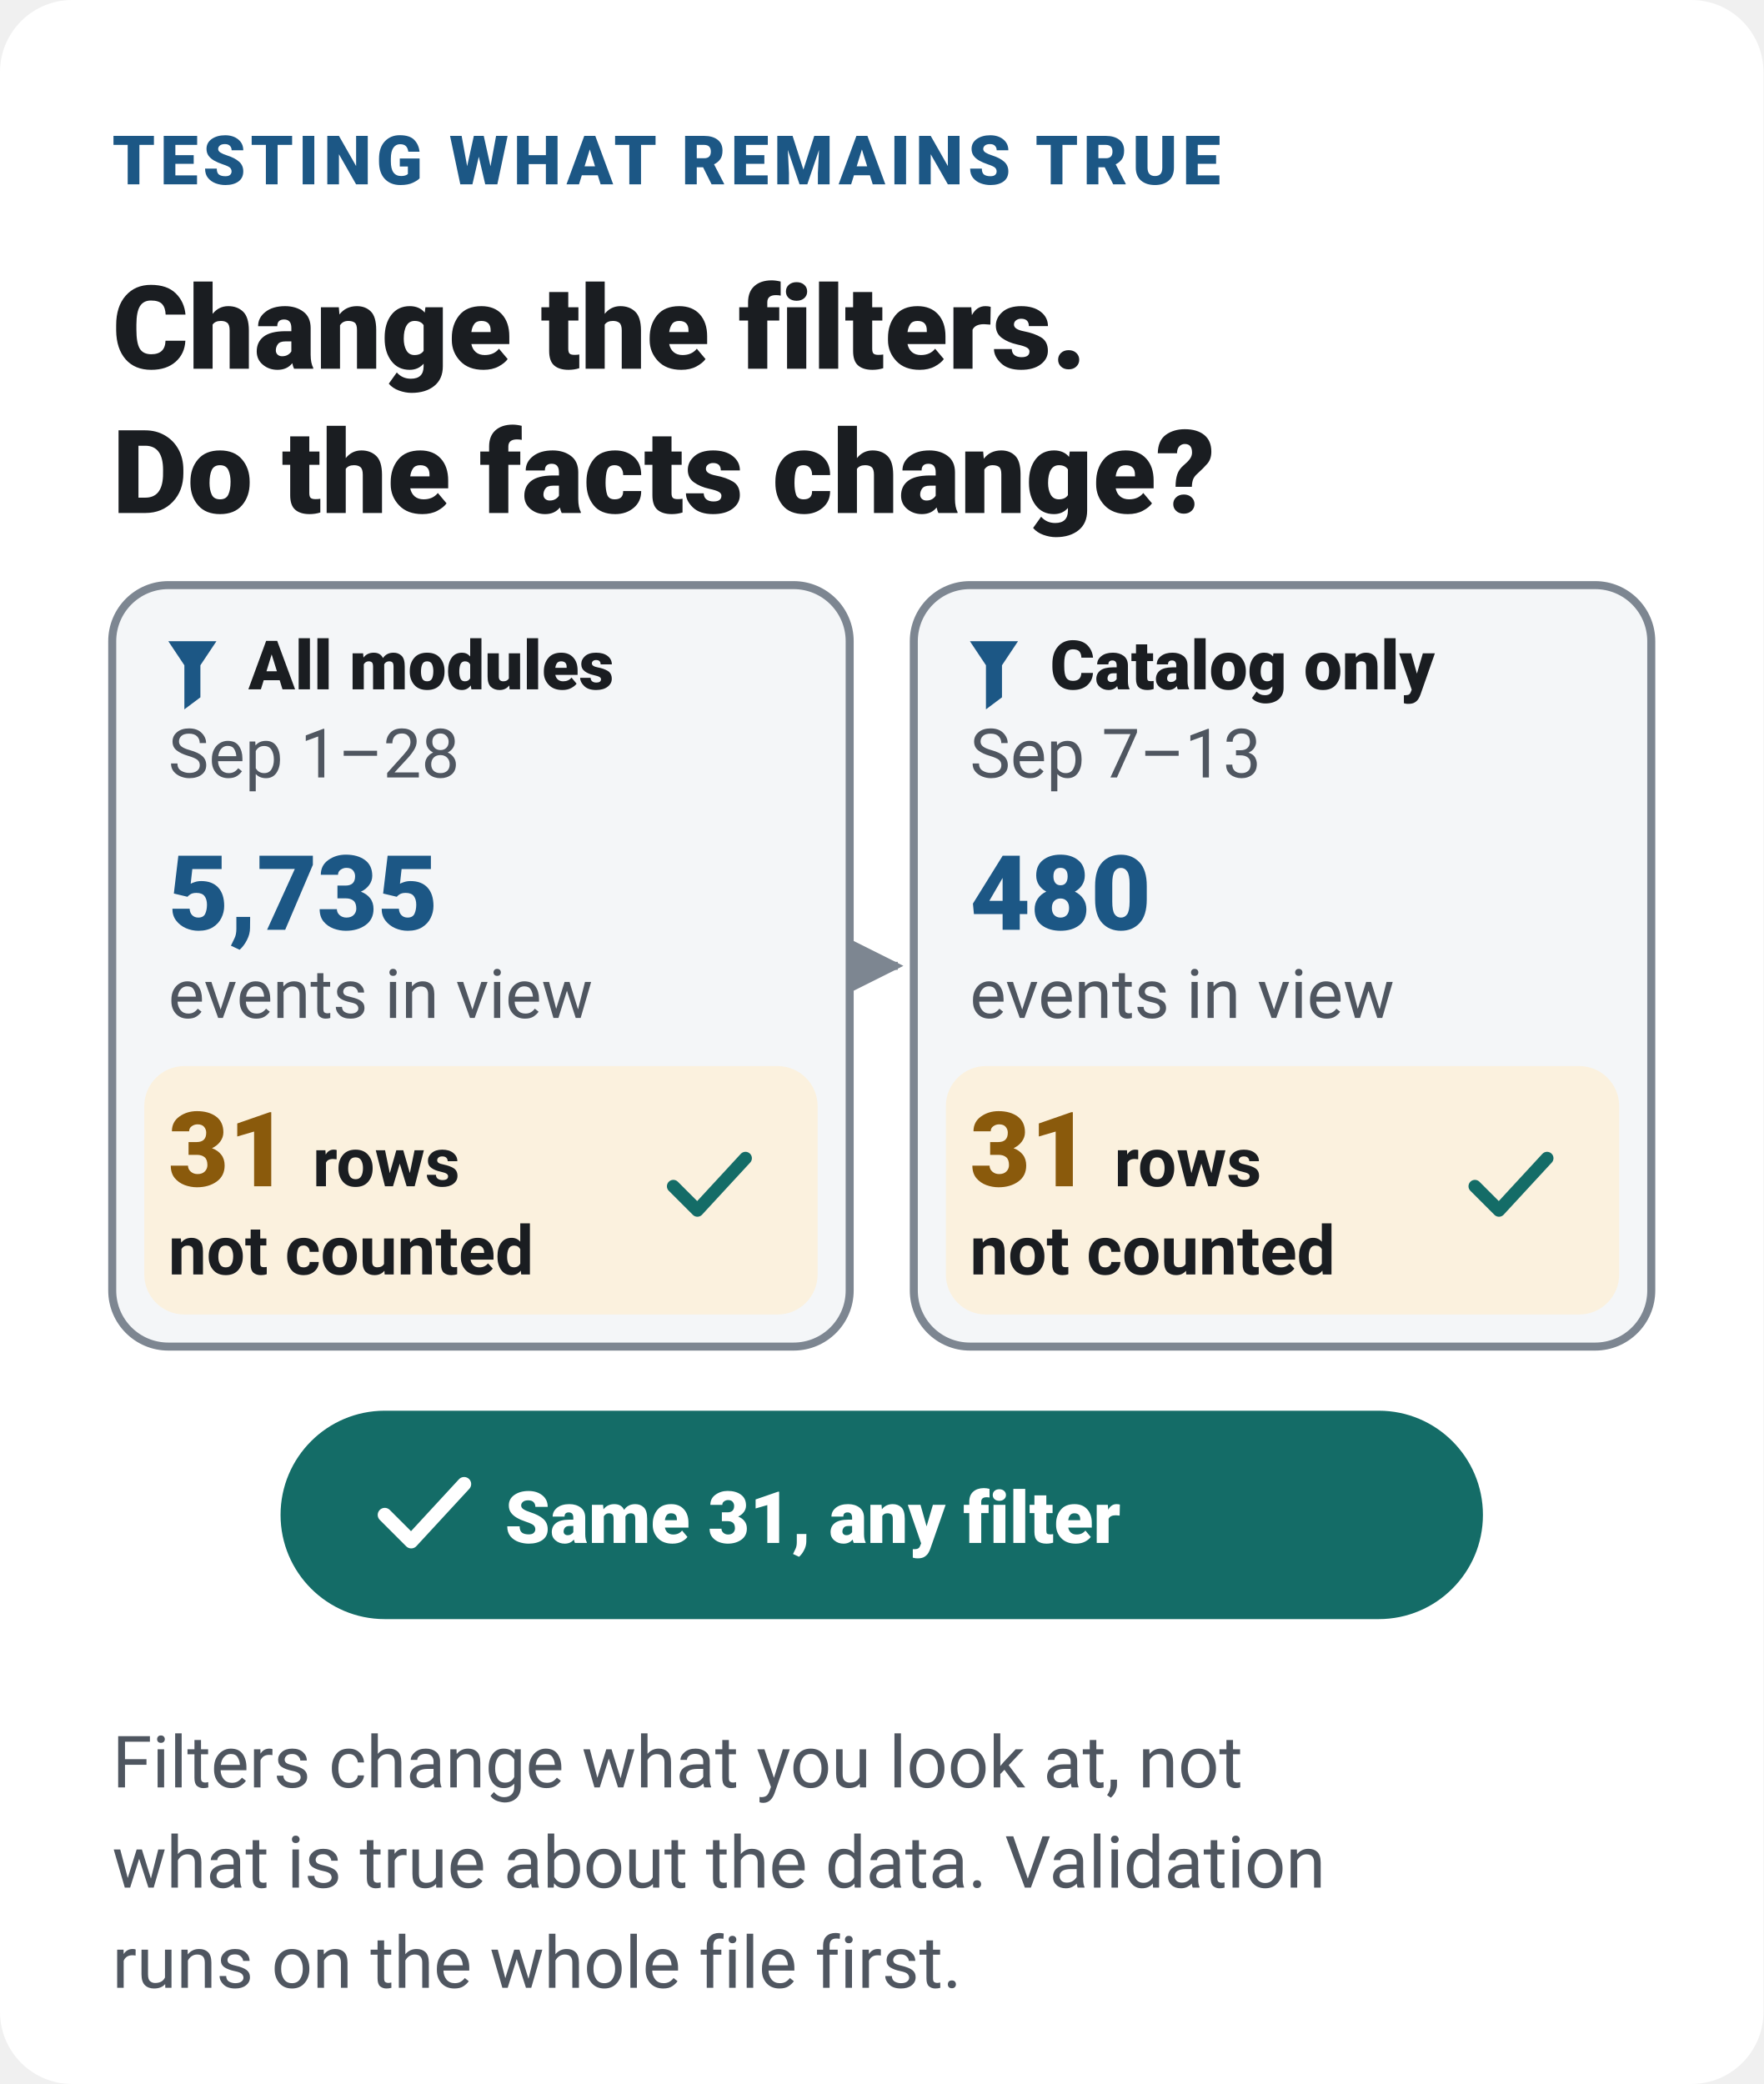
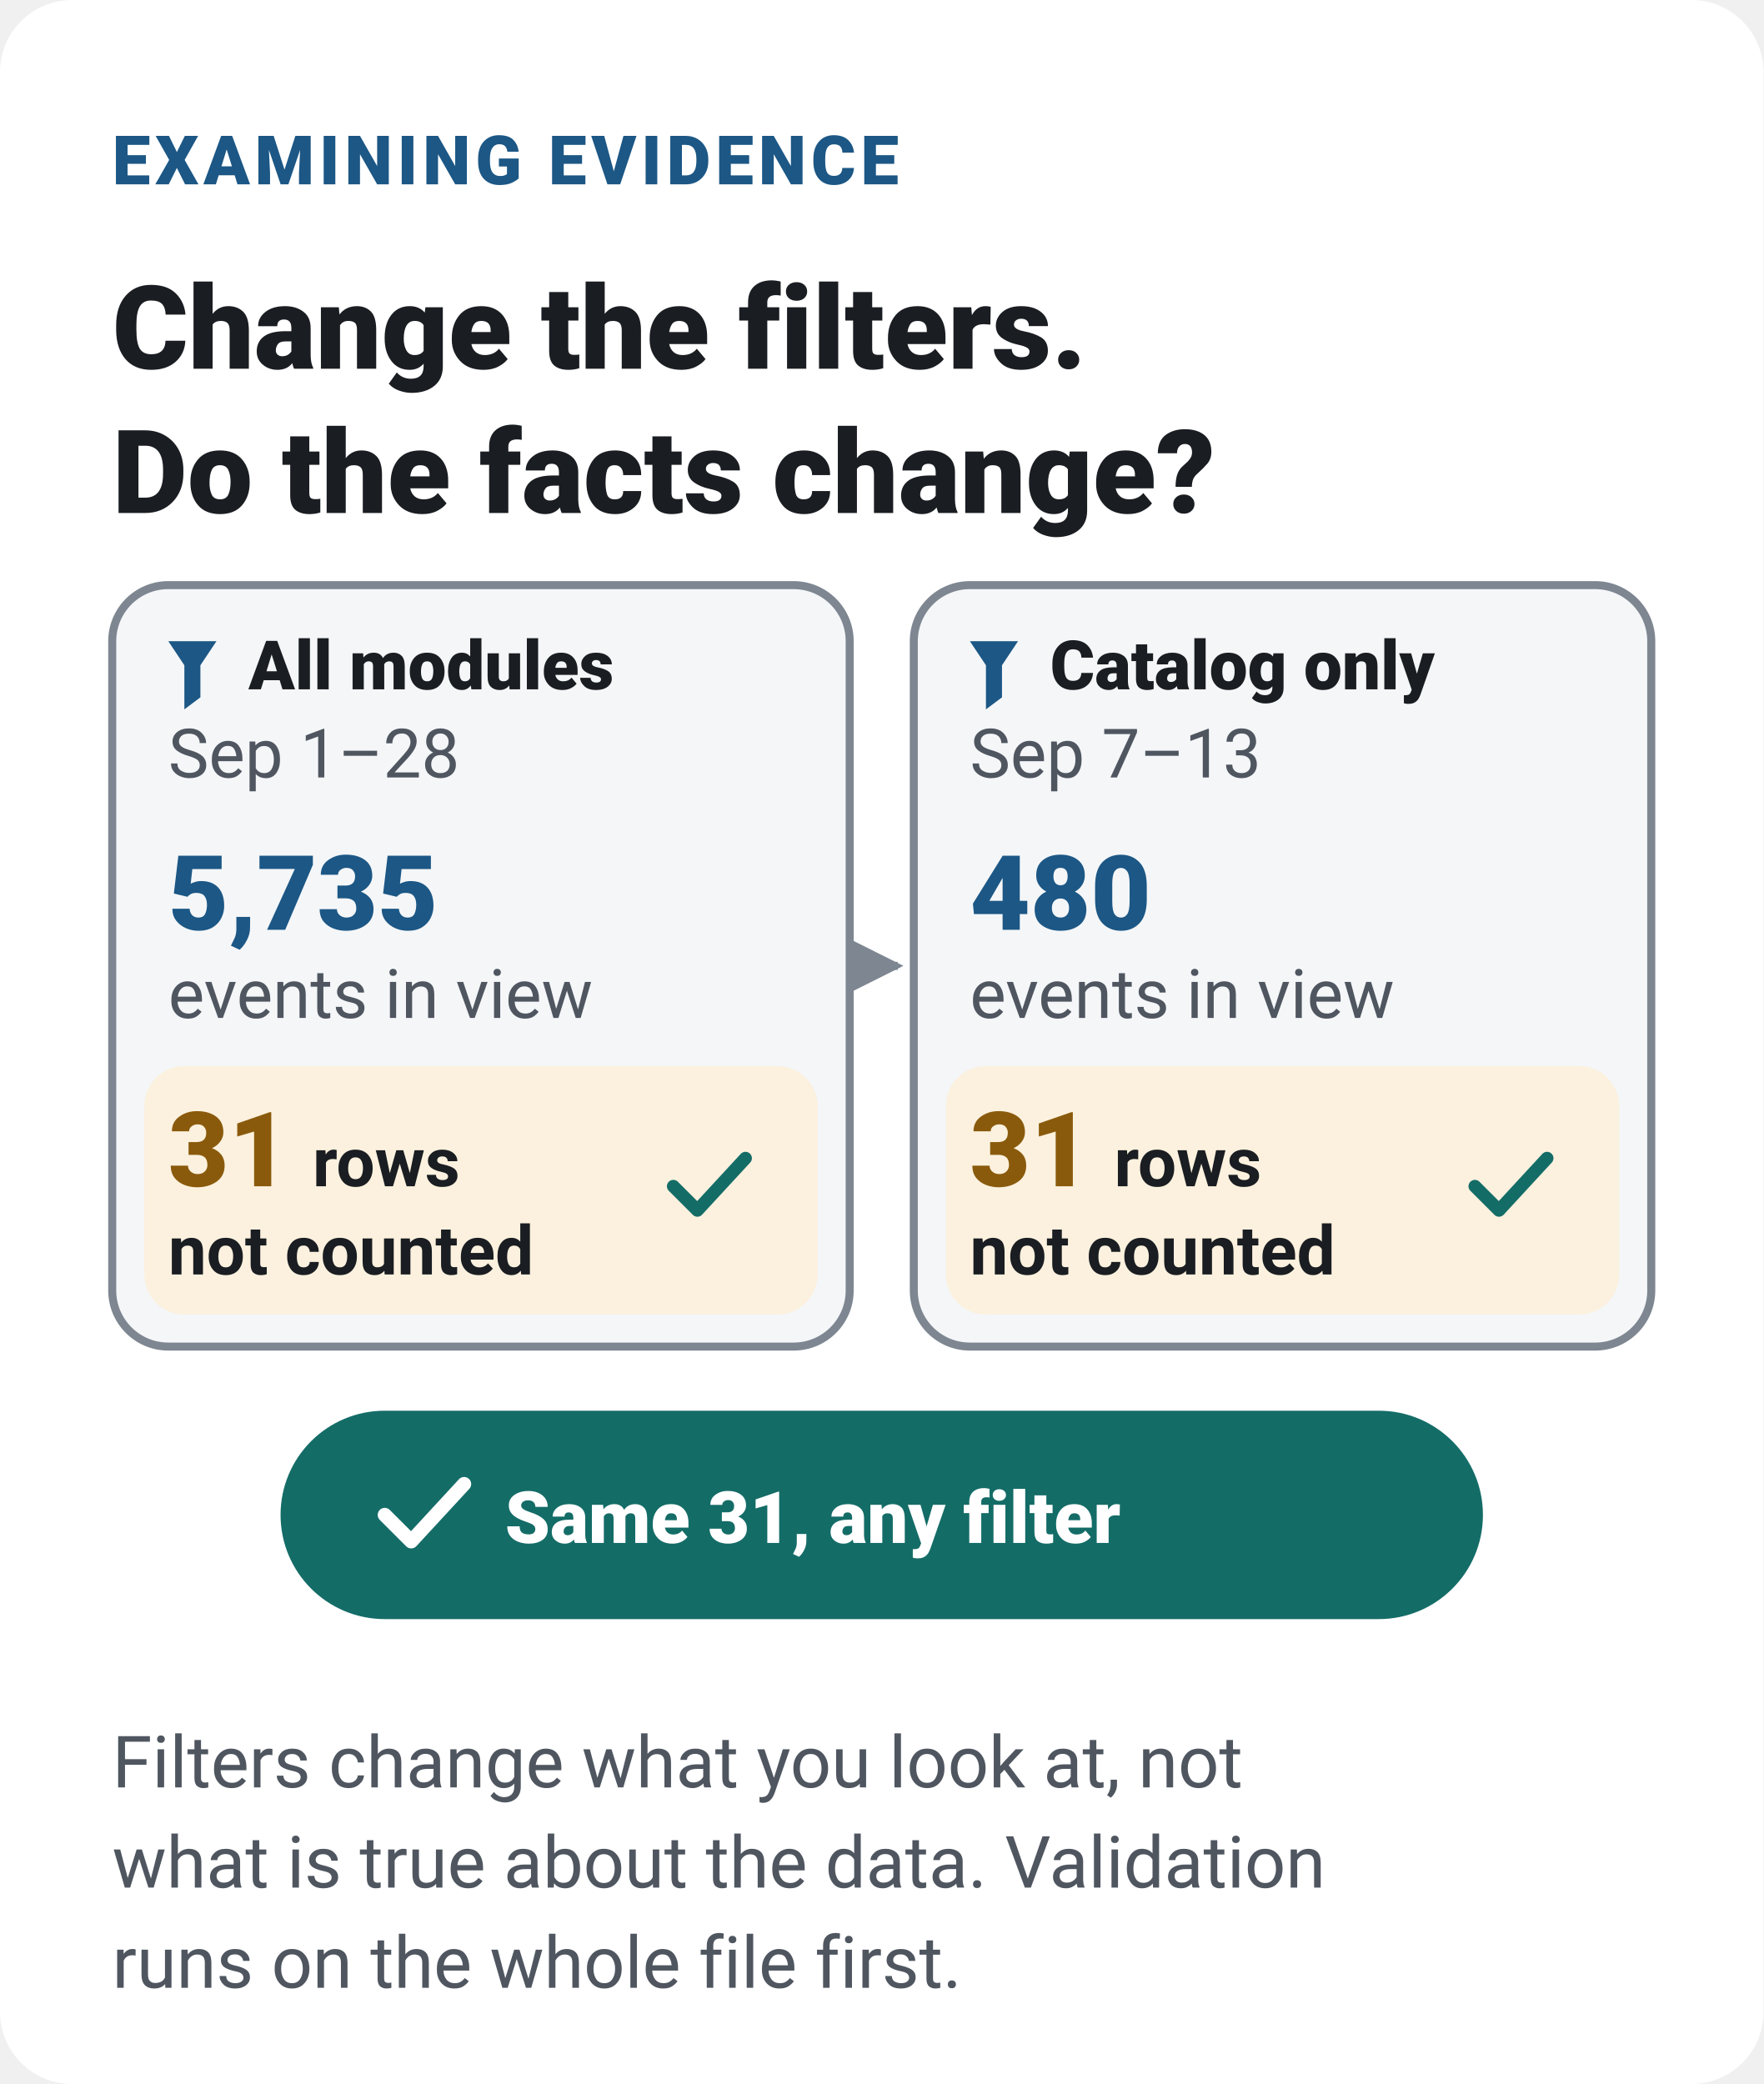
<svg xmlns="http://www.w3.org/2000/svg" viewBox="0 0 440 520" width="440" height="520" role="img" aria-labelledby="t">
  <defs>
    <marker id="ah" viewBox="0 0 10 10" refX="9" refY="5" markerWidth="7" markerHeight="7" orient="auto-start-reverse">
      <path d="M0 0L10 5L0 10z" fill="#7D8691" />
    </marker>
    <marker id="aw" viewBox="0 0 10 10" refX="9" refY="5" markerWidth="7" markerHeight="7" orient="auto-start-reverse">
      <path d="M0 0L10 5L0 10z" fill="#8A5A0C" />
    </marker>
  </defs>
  <rect width="440" height="520" rx="18" fill="#FFFFFF" />
  <g font-family="system-ui,-apple-system,'Segoe UI',Roboto,Helvetica,Arial,sans-serif">
-     <text x="28" y="46" font-size="17" fill="#1C5785" font-weight="800" letter-spacing="1.2">TESTING WHAT REMAINS TRUE</text>
+     <text x="28" y="46" font-size="17" fill="#1C5785" font-weight="800" letter-spacing="1.2">EXAMINING EVIDENCE</text>
    <text x="28" y="92" font-size="29" fill="#1A1D21" font-weight="800" data-box="24,60,392,80">Change the filters.</text>
    <text x="28" y="128" font-size="29" fill="#1A1D21" font-weight="800" data-box="24,60,392,80">Do the facts change?</text>
    <text x="28" y="446" font-size="18" fill="#4F5660" data-box="24,424,392,86">Filters change what you look at, not</text>
    <text x="28" y="471" font-size="18" fill="#4F5660" data-box="24,424,392,86">what is true about the data. Validation</text>
    <text x="28" y="496" font-size="18" fill="#4F5660" data-box="24,424,392,86">runs on the whole file first.</text>
    <rect x="28" y="146" width="184" height="190" rx="14" fill="#F4F6F8" stroke="#7D8691" stroke-width="2" />
    <path d="M42 160 h12 l-4 6 v8 l-4 3 v-11 z" fill="#1C5785" />
    <text x="62" y="172" font-size="17" fill="#1A1D21" font-weight="800" data-box="28,146,184,190">All modules</text>
    <text x="42" y="194" font-size="17" fill="#4F5660" data-box="28,146,184,190">Sep 1–28</text>
    <text x="42" y="232" font-size="26" fill="#1C5785" font-weight="800" data-box="28,146,184,190">5,735</text>
    <text x="42" y="254" font-size="17" fill="#4F5660" data-box="28,146,184,190">events in view</text>
    <rect x="36" y="266" width="168" height="62" rx="10" fill="#FBF1DE" />
    <text x="42" y="296" font-size="26" fill="#8A5A0C" font-weight="800" data-box="36,266,168,62">31</text>
    <text x="78" y="296" font-size="17" fill="#1A1D21" font-weight="700" data-box="36,266,168,62">rows</text>
    <text x="42" y="318" font-size="17" fill="#1A1D21" font-weight="700" data-box="36,266,168,62">not counted</text>
    <path d="M168 296 l6 6 l12 -13" fill="none" stroke="#146C67" stroke-width="3.2" stroke-linecap="round" stroke-linejoin="round" />
    <rect x="228" y="146" width="184" height="190" rx="14" fill="#F4F6F8" stroke="#7D8691" stroke-width="2" />
    <path d="M242 160 h12 l-4 6 v8 l-4 3 v-11 z" fill="#1C5785" />
    <text x="262" y="172" font-size="17" fill="#1A1D21" font-weight="800" data-box="228,146,184,190">Catalog only</text>
    <text x="242" y="194" font-size="17" fill="#4F5660" data-box="228,146,184,190">Sep 7–13</text>
    <text x="242" y="232" font-size="26" fill="#1C5785" font-weight="800" data-box="228,146,184,190">480</text>
    <text x="242" y="254" font-size="17" fill="#4F5660" data-box="228,146,184,190">events in view</text>
    <rect x="236" y="266" width="168" height="62" rx="10" fill="#FBF1DE" />
    <text x="242" y="296" font-size="26" fill="#8A5A0C" font-weight="800" data-box="236,266,168,62">31</text>
    <text x="278" y="296" font-size="17" fill="#1A1D21" font-weight="700" data-box="236,266,168,62">rows</text>
    <text x="242" y="318" font-size="17" fill="#1A1D21" font-weight="700" data-box="236,266,168,62">not counted</text>
    <path d="M368 296 l6 6 l12 -13" fill="none" stroke="#146C67" stroke-width="3.2" stroke-linecap="round" stroke-linejoin="round" />
    <path d="M212 241 L224 241" stroke="#7D8691" stroke-width="2" marker-end="url(#ah)" />
    <rect x="70" y="352" width="300" height="52" rx="26" fill="#146C67" />
    <path d="M96 378 l6.6 6.6 l13.2 -14.3" fill="none" stroke="#FFFFFF" stroke-width="3.52" stroke-linecap="round" stroke-linejoin="round" />
    <text x="126" y="385" font-size="18" fill="#FFFFFF" font-weight="800" data-box="70,352,300,52">Same 31, any filter</text>
  </g>
</svg>
